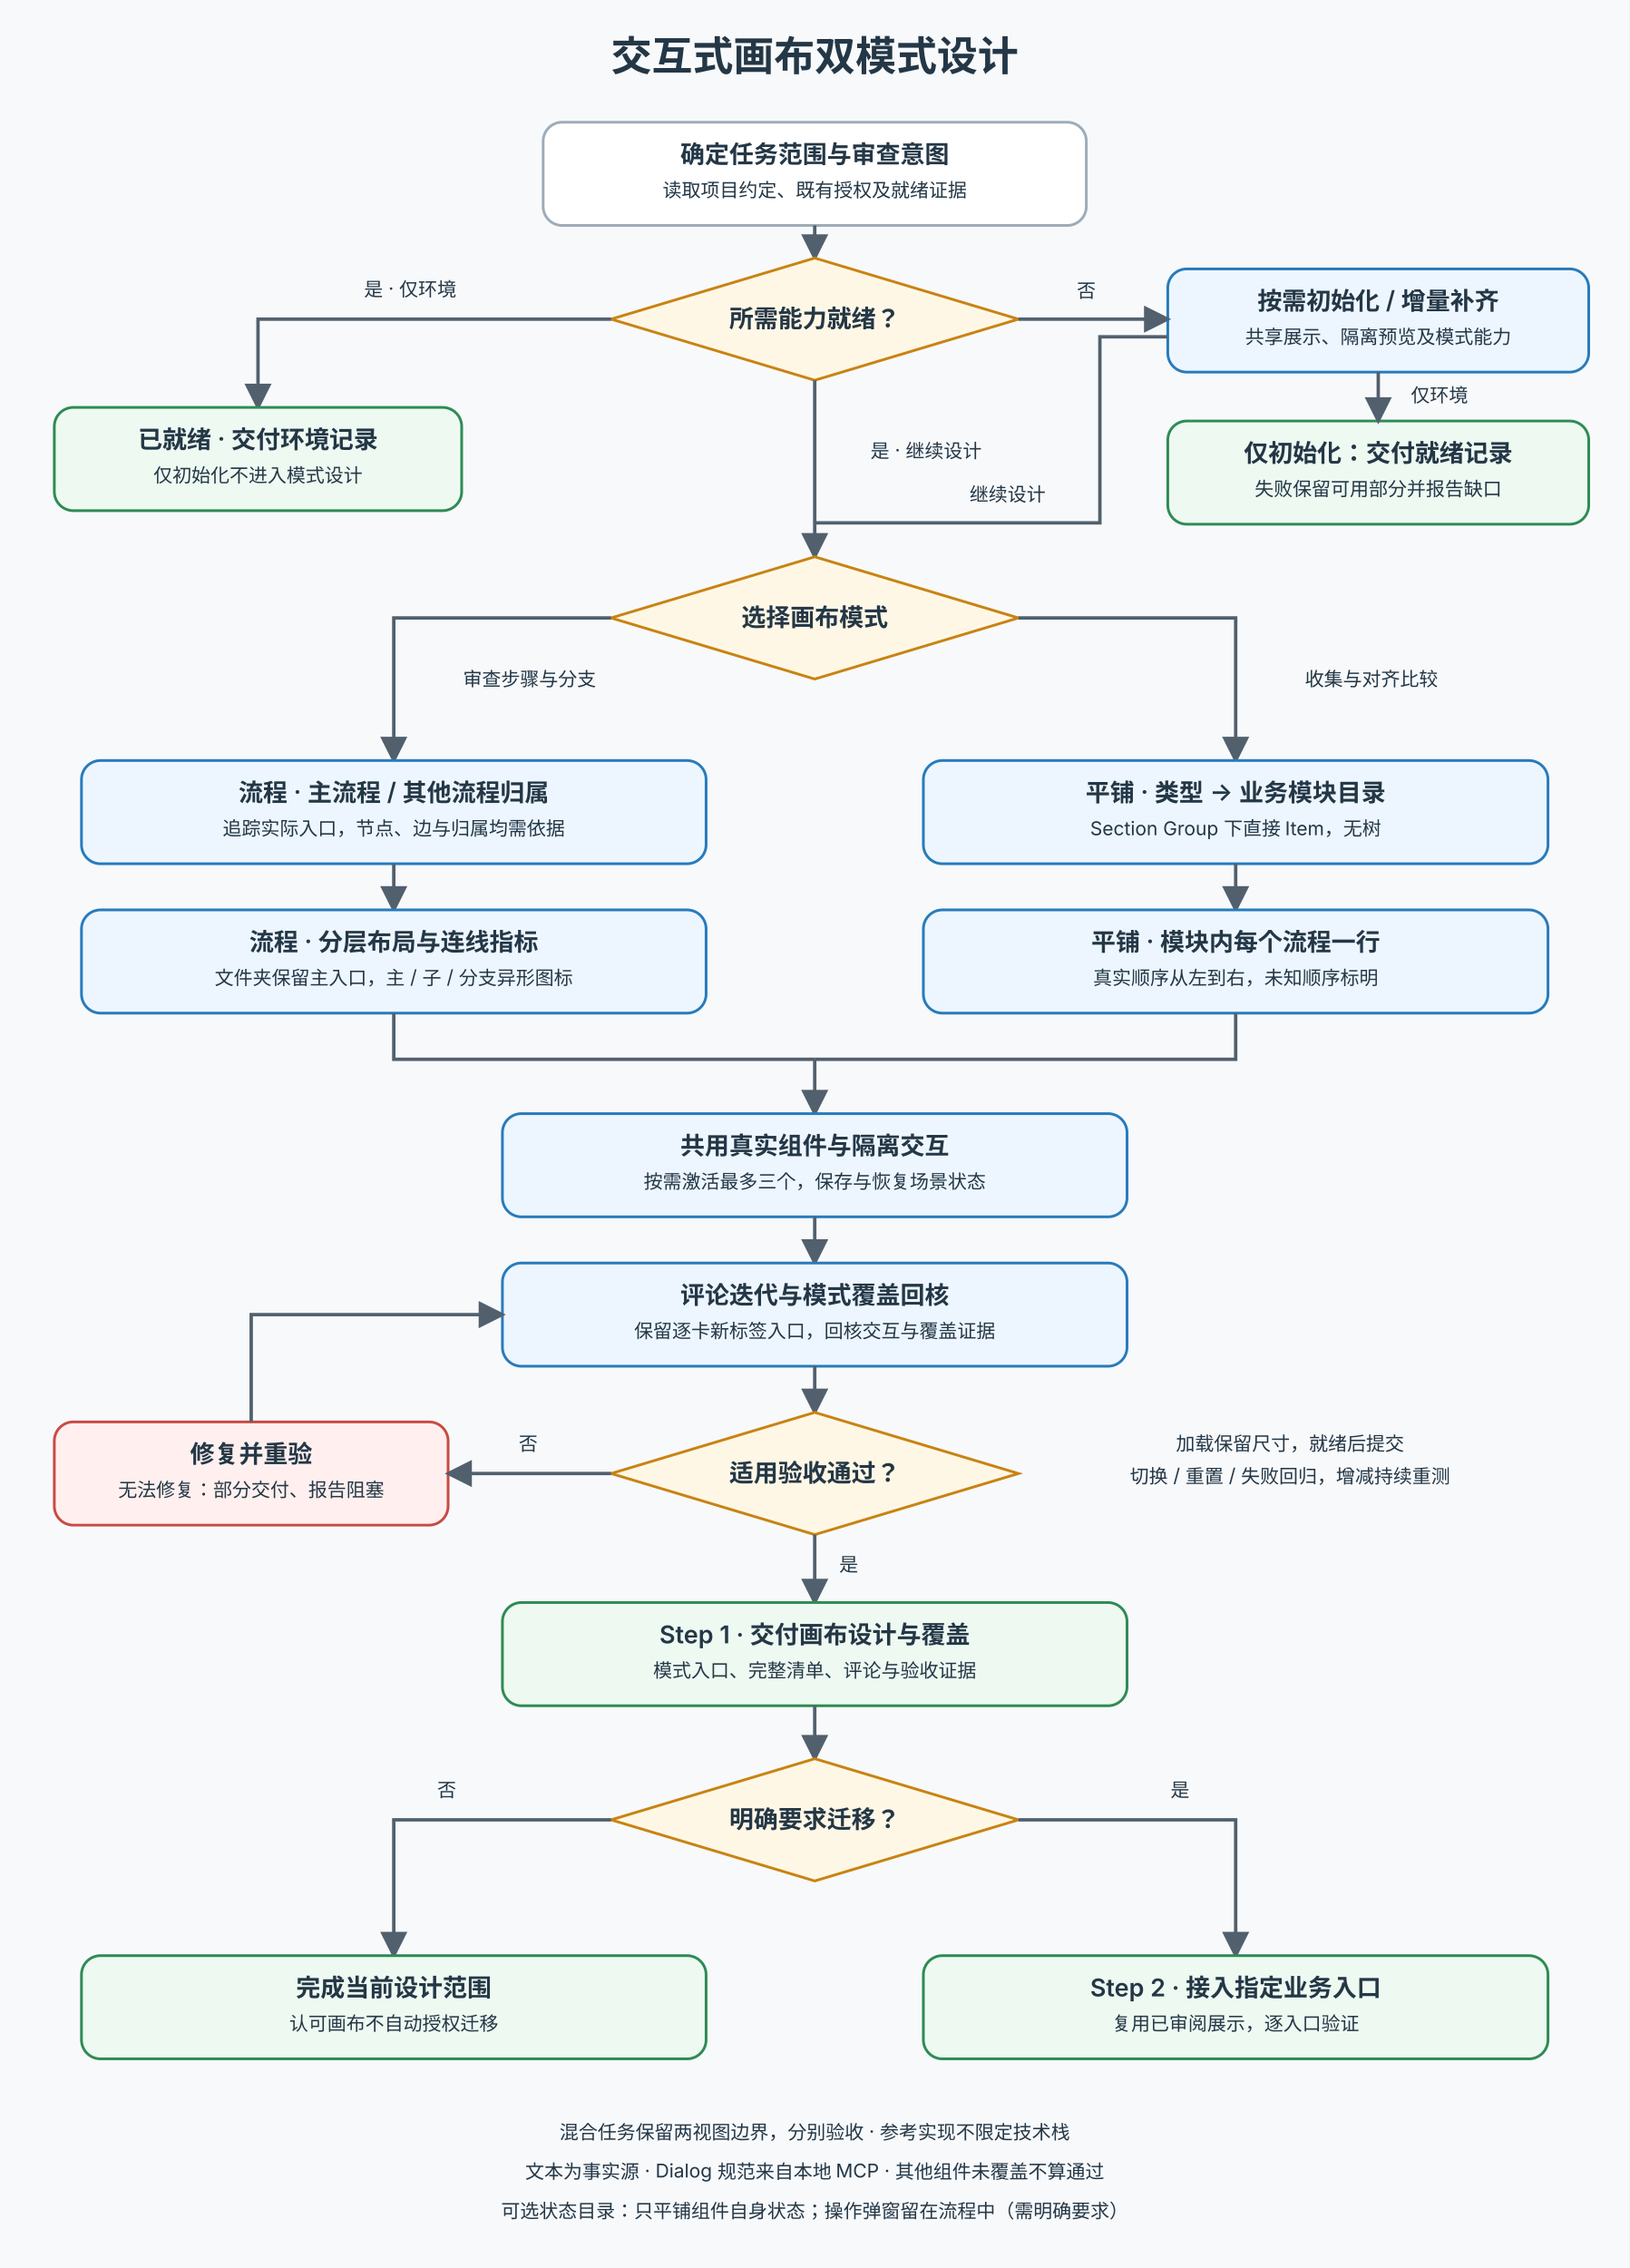
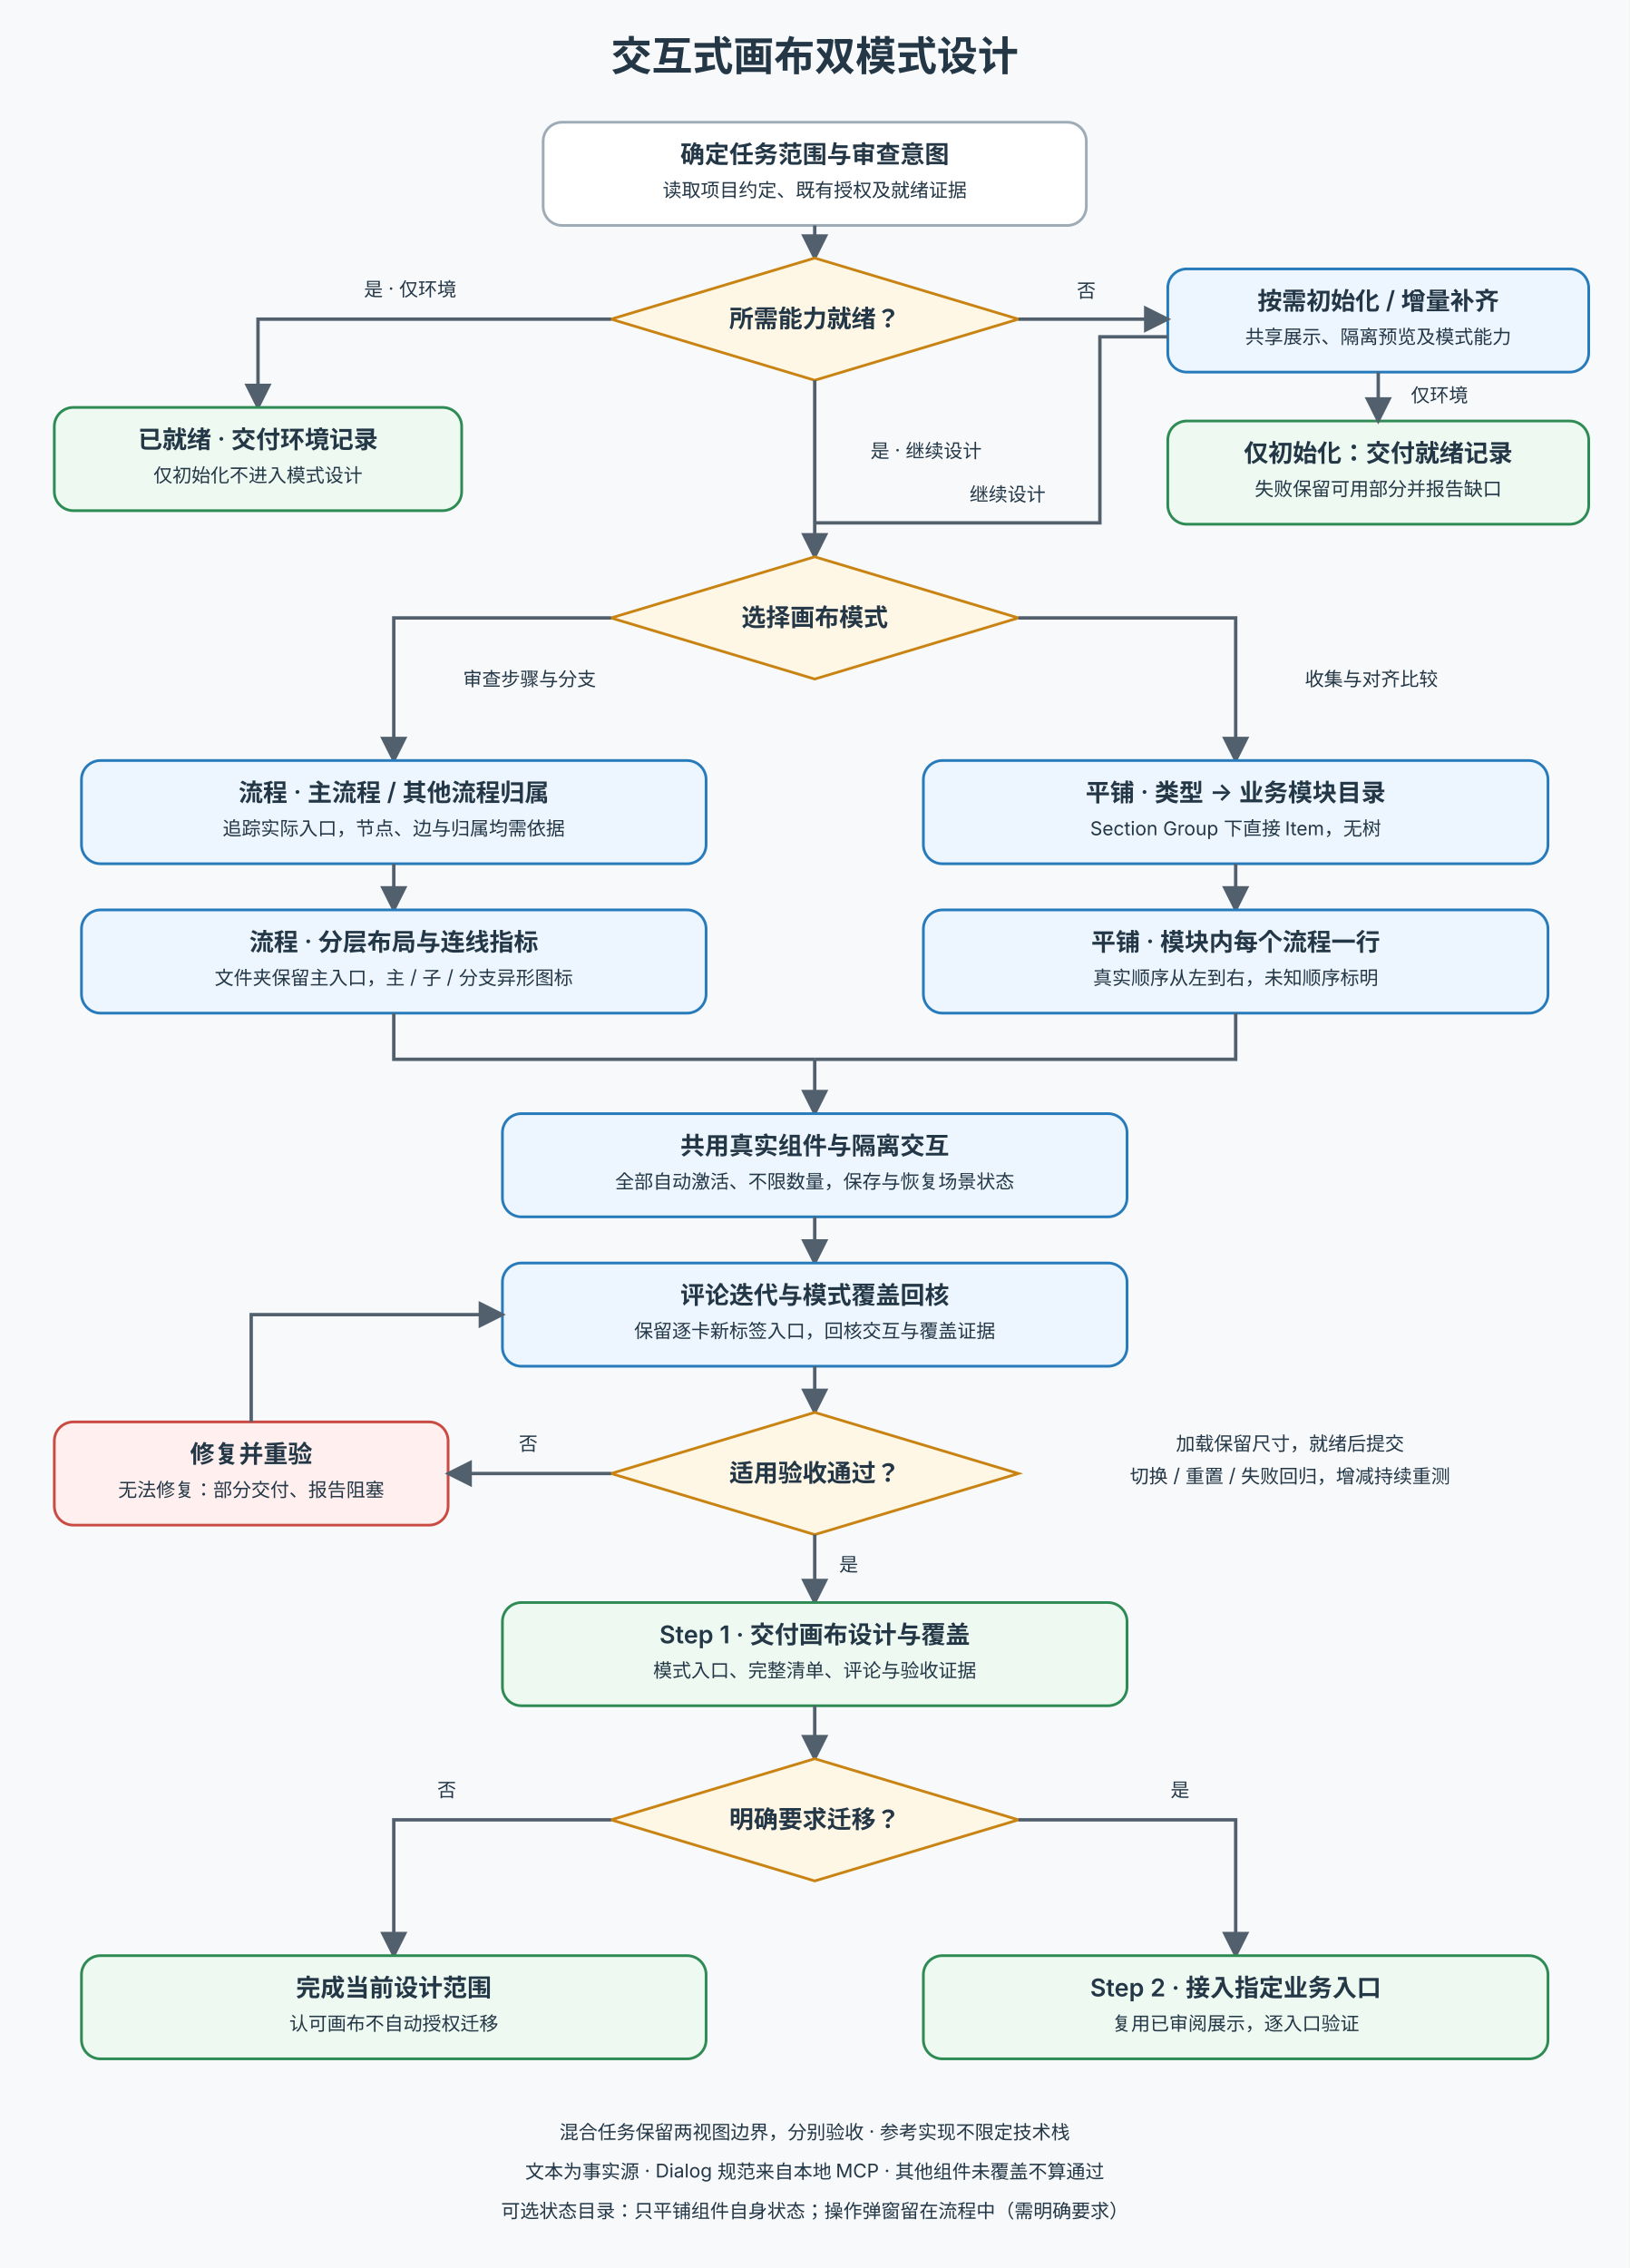
<svg xmlns="http://www.w3.org/2000/svg" viewBox="0 0 1200 1670" role="img" aria-labelledby="title desc">
  <style>text{font-family:-apple-system,BlinkMacSystemFont,"PingFang SC",sans-serif;fill:#243746;text-anchor:middle}.title{font-size:30px;font-weight:700}.node{font-size:18px;font-weight:600}.detail{font-size:14px}.line{fill:none;stroke:#52606d;stroke-width:2.5;marker-end:url(#arrow)}.join{fill:none;stroke:#52606d;stroke-width:2.5}</style>
  <defs>
    <marker id="arrow" markerWidth="8" markerHeight="8" refX="7" refY="4" orient="auto">
      <path d="M0 0L8 4L0 8Z" fill="#52606d" />
    </marker>
  </defs>
  <path fill="#f7f9fb" d="M0 0H1200V1670H0Z" />
  <text class="title" x="600" y="52">交互式画布双模式设计</text>
  <rect x="400" y="90" width="400" height="76" rx="14" fill="#ffffff" stroke="#9eacb8" stroke-width="2" />
  <text class="node" x="600.0" y="120">确定任务范围与审查意图</text>
  <text class="detail" x="600.0" y="145">读取项目约定、既有授权及就绪证据</text>
  <path class="line" d="M600 166V190" />
  <path d="M600 190L750 235L600 280L450 235Z" fill="#fff7e6" stroke="#c98312" stroke-width="2" />
  <text class="node" x="600" y="241">所需能力就绪？</text>
  <rect x="860" y="198" width="310" height="76" rx="14" fill="#edf6ff" stroke="#287bbb" stroke-width="2" />
  <text class="node" x="1015.0" y="228">按需初始化 / 增量补齐</text>
  <text class="detail" x="1015.0" y="253">共享展示、隔离预览及模式能力</text>
  <path class="line" d="M750 235H860" />
  <text class="detail" x="800" y="219">否</text>
  <rect x="860" y="310" width="310" height="76" rx="14" fill="#edf9f1" stroke="#2e8b54" stroke-width="2" />
  <text class="node" x="1015.0" y="340">仅初始化：交付就绪记录</text>
  <text class="detail" x="1015.0" y="365">失败保留可用部分并报告缺口</text>
  <path class="line" d="M1015 274V310" />
  <text class="detail" x="1060" y="296">仅环境</text>
  <path class="join" d="M860 248H810V385H600" />
  <text class="detail" x="742" y="369">继续设计</text>
  <path class="line" d="M450 235H190V300" />
  <text class="detail" x="302" y="218">是 · 仅环境</text>
  <rect x="40" y="300" width="300" height="76" rx="14" fill="#edf9f1" stroke="#2e8b54" stroke-width="2" />
  <text class="node" x="190" y="330">已就绪 · 交付环境记录</text>
  <text class="detail" x="190" y="355">仅初始化不进入模式设计</text>
  <path class="line" d="M600 280V410" />
  <text class="detail" x="682" y="337">是 · 继续设计</text>
  <path d="M600 410L750 455L600 500L450 455Z" fill="#fff7e6" stroke="#c98312" stroke-width="2" />
  <text class="node" x="600" y="461">选择画布模式</text>
  <path class="line" d="M450 455H290V560" />
  <text class="detail" x="390" y="505">审查步骤与分支</text>
  <path class="line" d="M750 455H910V560" />
  <text class="detail" x="1010" y="505">收集与对齐比较</text>
  <rect x="60" y="560" width="460" height="76" rx="14" fill="#edf6ff" stroke="#287bbb" stroke-width="2" />
  <text class="node" x="290.0" y="590">流程 · 主流程 / 其他流程归属</text>
  <text class="detail" x="290.0" y="615">追踪实际入口，节点、边与归属均需依据</text>
  <rect x="680" y="560" width="460" height="76" rx="14" fill="#edf6ff" stroke="#287bbb" stroke-width="2" />
  <text class="node" x="910.0" y="590">平铺 · 类型 → 业务模块目录</text>
  <text class="detail" x="910.0" y="615">Section Group 下直接 Item，无树</text>
  <path class="line" d="M290 636V670" />
  <path class="line" d="M910 636V670" />
  <rect x="60" y="670" width="460" height="76" rx="14" fill="#edf6ff" stroke="#287bbb" stroke-width="2" />
  <text class="node" x="290.0" y="700">流程 · 分层布局与连线指标</text>
  <text class="detail" x="290.0" y="725">文件夹保留主入口，主 / 子 / 分支异形图标</text>
  <rect x="680" y="670" width="460" height="76" rx="14" fill="#edf6ff" stroke="#287bbb" stroke-width="2" />
  <text class="node" x="910.0" y="700">平铺 · 模块内每个流程一行</text>
  <text class="detail" x="910.0" y="725">真实顺序从左到右，未知顺序标明</text>
  <path class="join" d="M290 746V780H600" />
  <path class="join" d="M910 746V780H600" />
  <path class="line" d="M600 780V820" />
  <rect x="370" y="820" width="460" height="76" rx="14" fill="#edf6ff" stroke="#287bbb" stroke-width="2" />
  <text class="node" x="600.0" y="850">共用真实组件与隔离交互</text>
-   <text class="detail" x="600.0" y="875">按需激活最多三个，保存与恢复场景状态</text>
+   <text class="detail" x="600.0" y="875">全部自动激活、不限数量，保存与恢复场景状态</text>
  <path class="line" d="M600 896V930" />
  <rect x="370" y="930" width="460" height="76" rx="14" fill="#edf6ff" stroke="#287bbb" stroke-width="2" />
  <text class="node" x="600.0" y="960">评论迭代与模式覆盖回核</text>
  <text class="detail" x="600.0" y="985">保留逐卡新标签入口，回核交互与覆盖证据</text>
  <path class="line" d="M600 1006V1040" />
  <path d="M600 1040L750 1085L600 1130L450 1085Z" fill="#fff7e6" stroke="#c98312" stroke-width="2" />
  <text class="node" x="600" y="1091">适用验收通过？</text>
  <rect x="40" y="1047" width="290" height="76" rx="14" fill="#fff0ef" stroke="#c94b43" stroke-width="2" />
  <text class="node" x="185.0" y="1077">修复并重验</text>
  <text class="detail" x="185.0" y="1102">无法修复：部分交付、报告阻塞</text>
  <path class="line" d="M450 1085H330" />
  <text class="detail" x="389" y="1068">否</text>
  <path class="line" d="M185 1047V968H370" />
  <text class="detail" x="950" y="1068">加载保留尺寸，就绪后提交</text>
  <text class="detail" x="950" y="1092">切换 / 重置 / 失败回归，增减持续重测</text>
  <path class="line" d="M600 1130V1180" />
  <text class="detail" x="625" y="1157">是</text>
  <rect x="370" y="1180" width="460" height="76" rx="14" fill="#edf9f1" stroke="#2e8b54" stroke-width="2" />
  <text class="node" x="600.0" y="1210">Step 1 · 交付画布设计与覆盖</text>
  <text class="detail" x="600.0" y="1235">模式入口、完整清单、评论与验收证据</text>
  <path class="line" d="M600 1256V1295" />
  <path d="M600 1295L750 1340L600 1385L450 1340Z" fill="#fff7e6" stroke="#c98312" stroke-width="2" />
  <text class="node" x="600" y="1346">明确要求迁移？</text>
  <path class="line" d="M450 1340H290V1440" />
  <text class="detail" x="329" y="1323">否</text>
  <path class="line" d="M750 1340H910V1440" />
  <text class="detail" x="869" y="1323">是</text>
  <rect x="60" y="1440" width="460" height="76" rx="14" fill="#edf9f1" stroke="#2e8b54" stroke-width="2" />
  <text class="node" x="290.0" y="1470">完成当前设计范围</text>
  <text class="detail" x="290.0" y="1495">认可画布不自动授权迁移</text>
  <rect x="680" y="1440" width="460" height="76" rx="14" fill="#edf9f1" stroke="#2e8b54" stroke-width="2" />
  <text class="node" x="910.0" y="1470">Step 2 · 接入指定业务入口</text>
  <text class="detail" x="910.0" y="1495">复用已审阅展示，逐入口验证</text>
  <text class="detail" x="600" y="1575">混合任务保留两视图边界，分别验收 · 参考实现不限定技术栈</text>
  <text class="detail" x="600" y="1604">文本为事实源 · Dialog 规范来自本地 MCP · 其他组件未覆盖不算通过</text>
  <text class="detail" x="600" y="1633">可选状态目录：只平铺组件自身状态；操作弹窗留在流程中（需明确要求）</text>
</svg>
